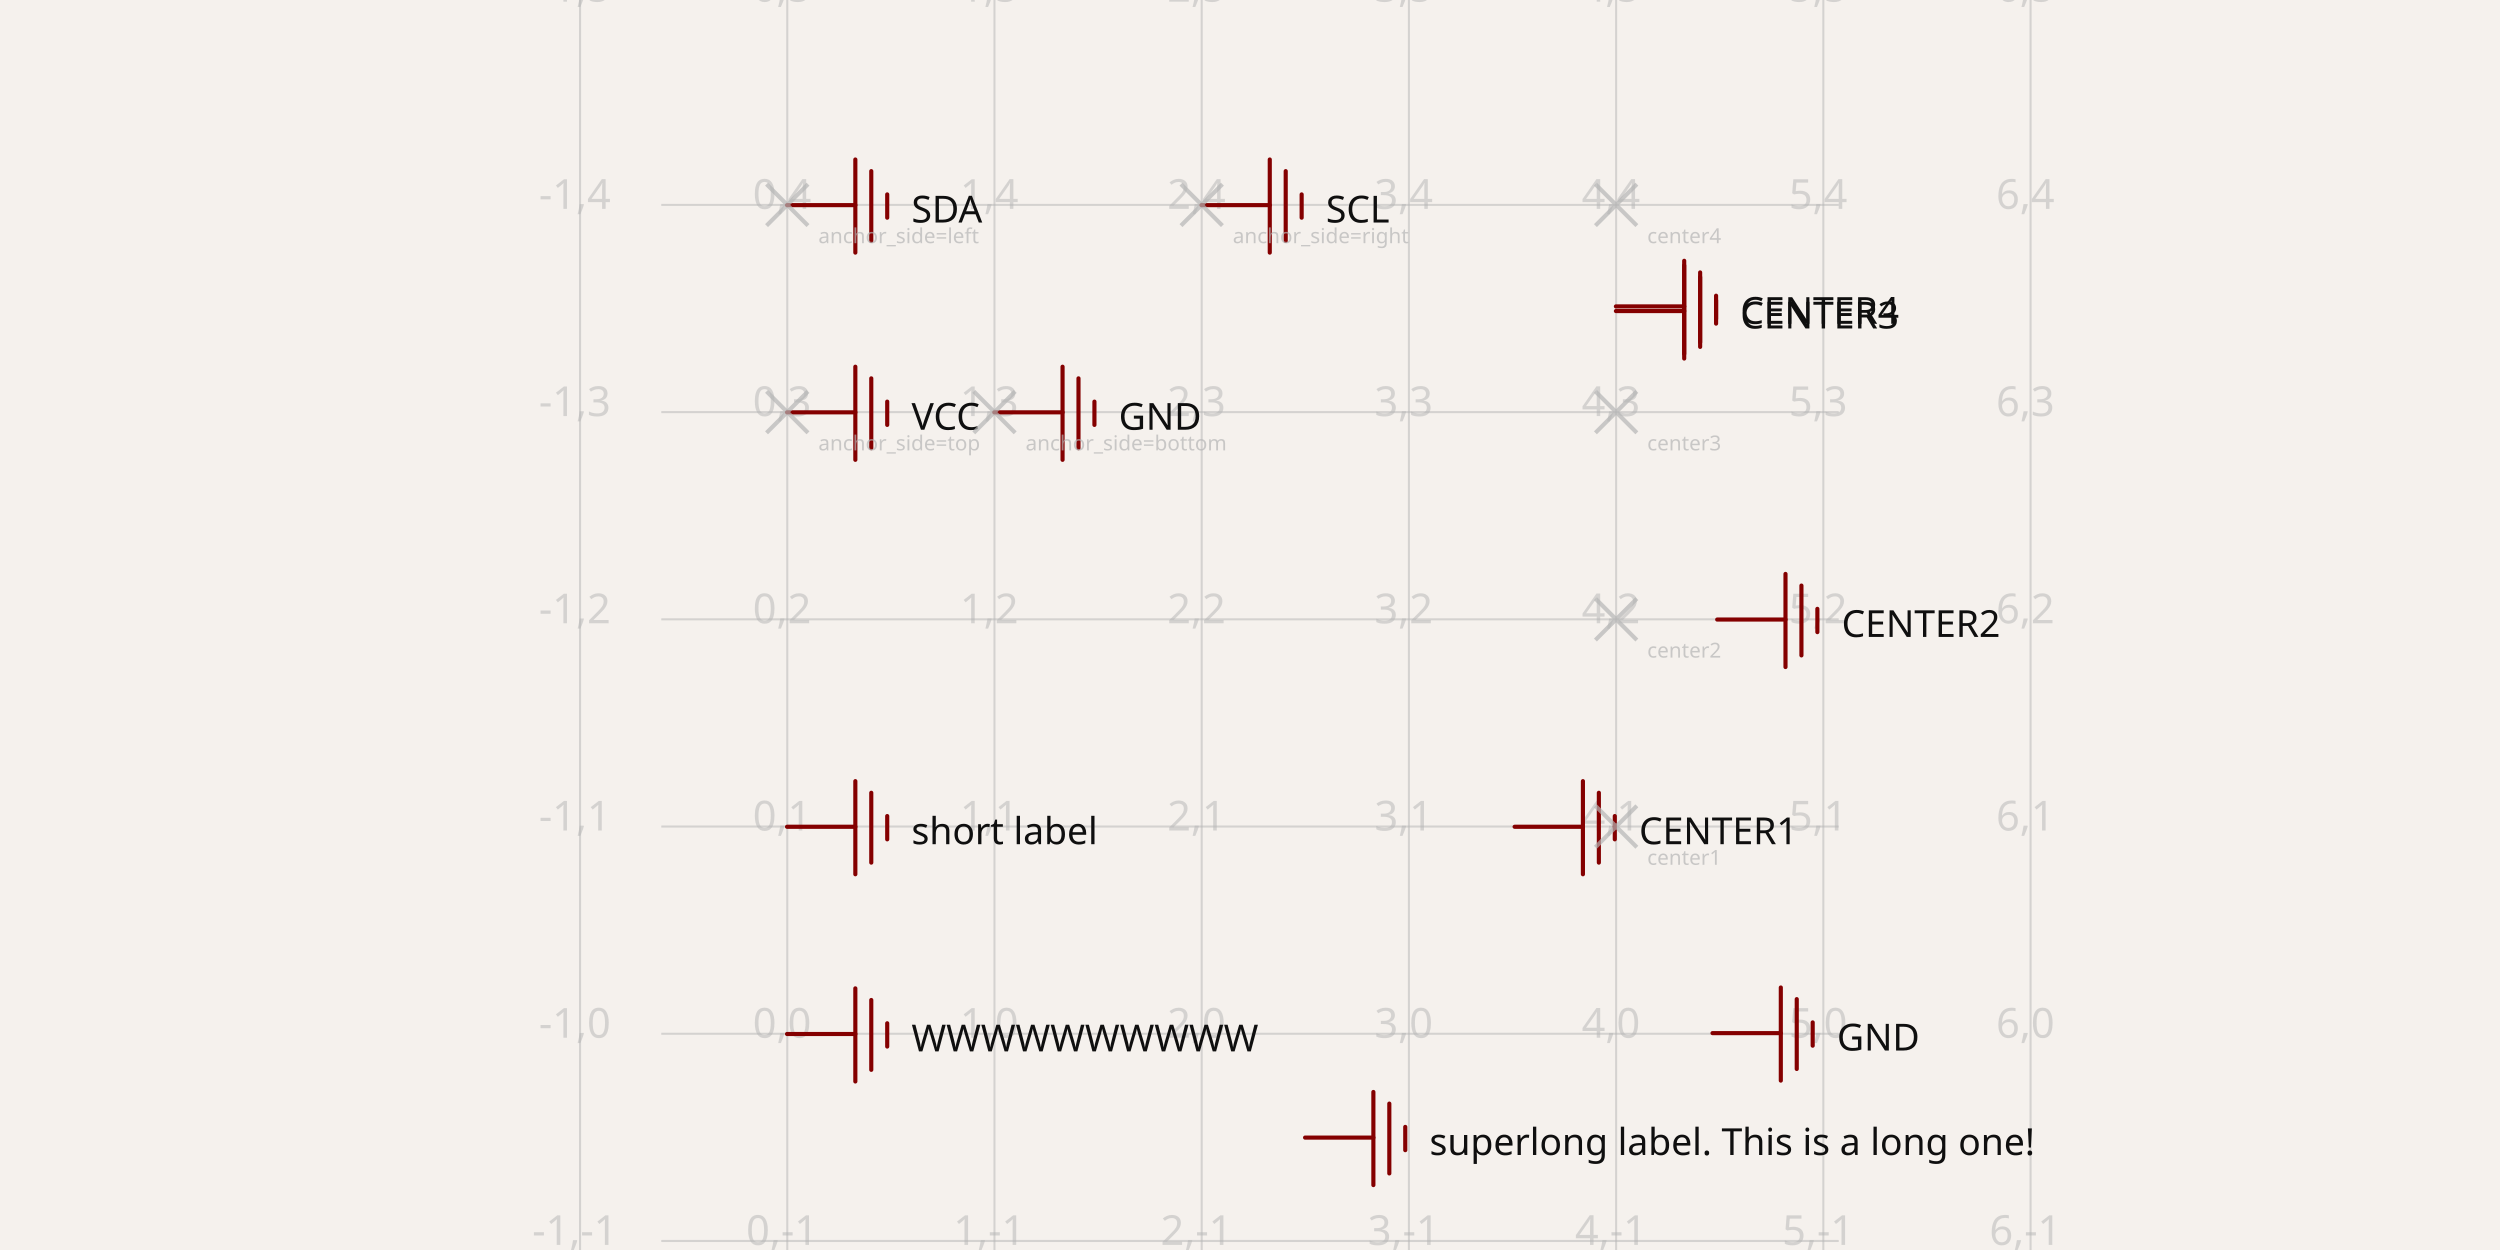
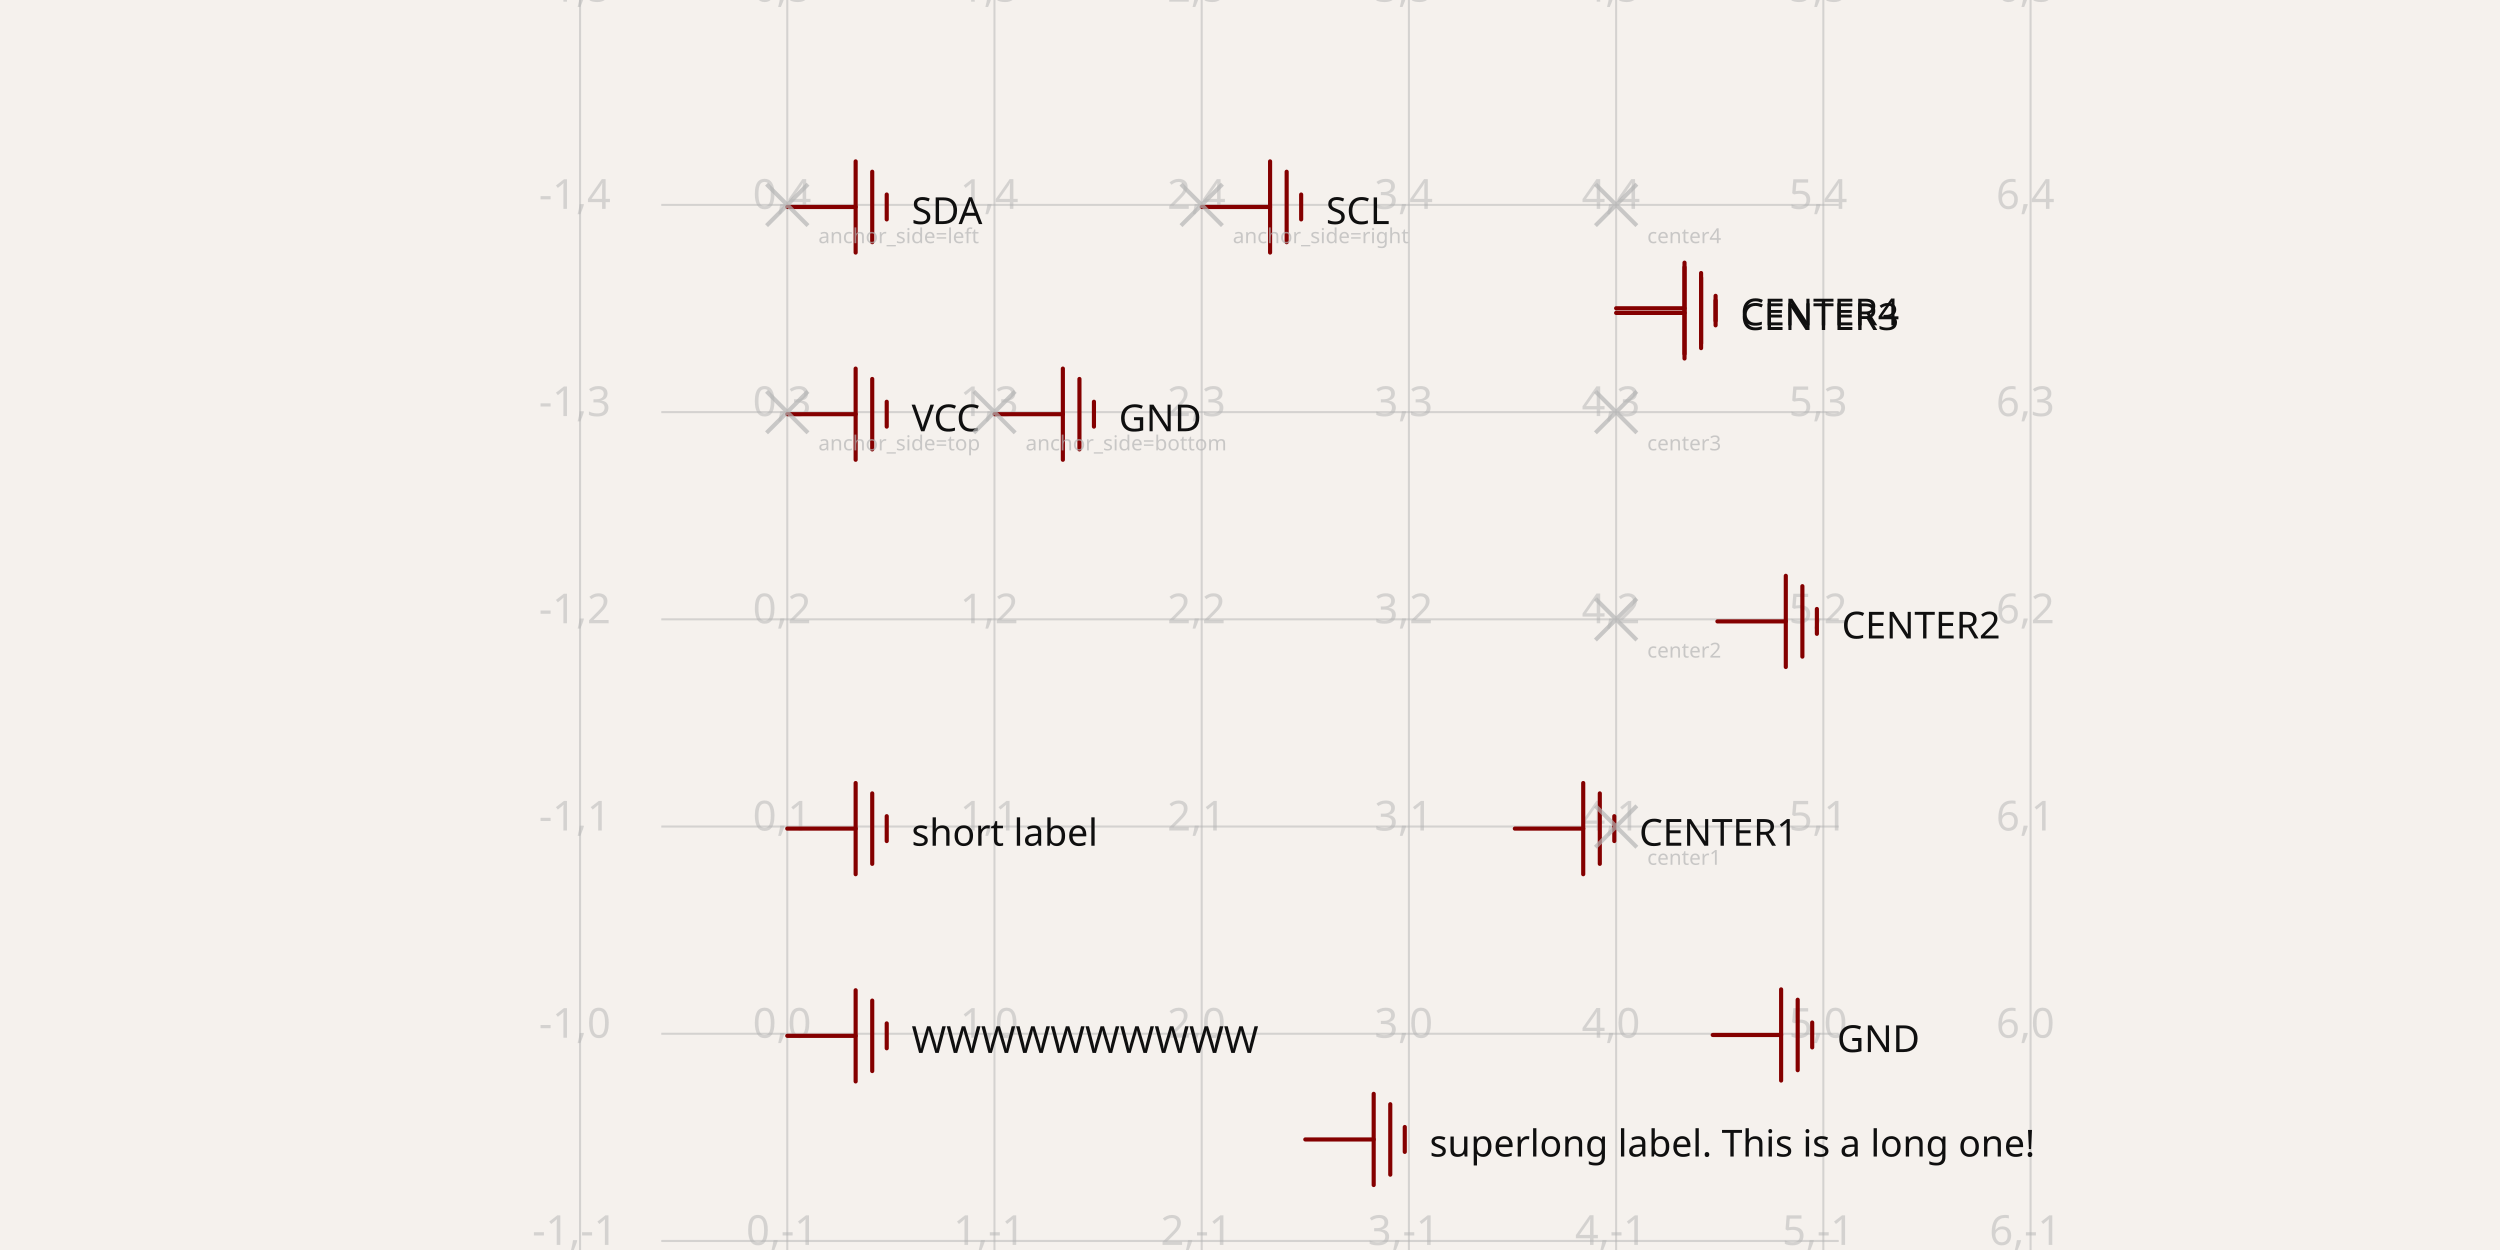
<svg xmlns="http://www.w3.org/2000/svg" width="1200" height="600" style="background-color: rgb(245, 241, 237)" data-real-to-screen-transform="matrix(99.4639138179,0,0,-99.4639138179,377.886671546,496.2055732549)">
  <style>
              .boundary { fill: rgb(245, 241, 237); }
              .schematic-boundary { fill: none; stroke: #fff; }
              .component { fill: none; stroke: rgb(132, 0, 0); }
              .chip { fill: rgb(255, 255, 194); stroke: rgb(132, 0, 0); }
              .component-pin { fill: none; stroke: rgb(132, 0, 0); }
              .trace:hover {
                filter: invert(1);
              }
              .trace:hover .trace-crossing-outline {
                opacity: 0;
              }
              .trace:hover .trace-junction {
                filter: invert(1);
              }
              .text { font-family: sans-serif; fill: rgb(0, 150, 0); }
              .pin-number { fill: rgb(169, 0, 0); }
              .port-label { fill: rgb(0, 100, 100); }
              .component-name { fill: rgb(0, 100, 100); }
            </style>
  <rect class="boundary" x="0" y="0" width="1200" height="600" />
  <g class="grid">
    <line x1="278.423" y1="600" x2="278.423" y2="1.6052581486292183e-10" stroke="rgb(181, 181, 181)" stroke-width="0.995" stroke-opacity="0.5" />
    <line x1="377.887" y1="600" x2="377.887" y2="1.6052581486292183e-10" stroke="rgb(181, 181, 181)" stroke-width="0.995" stroke-opacity="0.5" />
    <line x1="477.351" y1="600" x2="477.351" y2="1.6052581486292183e-10" stroke="rgb(181, 181, 181)" stroke-width="0.995" stroke-opacity="0.5" />
    <line x1="576.814" y1="600" x2="576.814" y2="1.6052581486292183e-10" stroke="rgb(181, 181, 181)" stroke-width="0.995" stroke-opacity="0.5" />
    <line x1="676.278" y1="600" x2="676.278" y2="1.6052581486292183e-10" stroke="rgb(181, 181, 181)" stroke-width="0.995" stroke-opacity="0.5" />
    <line x1="775.742" y1="600" x2="775.742" y2="1.6052581486292183e-10" stroke="rgb(181, 181, 181)" stroke-width="0.995" stroke-opacity="0.5" />
    <line x1="875.206" y1="600" x2="875.206" y2="1.6052581486292183e-10" stroke="rgb(181, 181, 181)" stroke-width="0.995" stroke-opacity="0.5" />
    <line x1="974.67" y1="600" x2="974.67" y2="1.6052581486292183e-10" stroke="rgb(181, 181, 181)" stroke-width="0.995" stroke-opacity="0.5" />
    <line x1="317.413" y1="695.133" x2="882.587" y2="695.133" stroke="rgb(181, 181, 181)" stroke-width="0.995" stroke-opacity="0.5" />
    <line x1="317.413" y1="595.669" x2="882.587" y2="595.669" stroke="rgb(181, 181, 181)" stroke-width="0.995" stroke-opacity="0.5" />
    <line x1="317.413" y1="496.206" x2="882.587" y2="496.206" stroke="rgb(181, 181, 181)" stroke-width="0.995" stroke-opacity="0.5" />
    <line x1="317.413" y1="396.742" x2="882.587" y2="396.742" stroke="rgb(181, 181, 181)" stroke-width="0.995" stroke-opacity="0.5" />
    <line x1="317.413" y1="297.278" x2="882.587" y2="297.278" stroke="rgb(181, 181, 181)" stroke-width="0.995" stroke-opacity="0.5" />
    <line x1="317.413" y1="197.814" x2="882.587" y2="197.814" stroke="rgb(181, 181, 181)" stroke-width="0.995" stroke-opacity="0.5" />
    <line x1="317.413" y1="98.35" x2="882.587" y2="98.35" stroke="rgb(181, 181, 181)" stroke-width="0.995" stroke-opacity="0.5" />
    <line x1="317.413" y1="-1.114" x2="882.587" y2="-1.114" stroke="rgb(181, 181, 181)" stroke-width="0.995" stroke-opacity="0.5" />
    <text x="275.923" y="690.133" fill="rgb(181, 181, 181)" font-size="19.893" fill-opacity="0.5" text-anchor="middle" dominant-baseline="middle" font-family="sans-serif">-1,-2</text>
    <text x="275.923" y="590.669" fill="rgb(181, 181, 181)" font-size="19.893" fill-opacity="0.5" text-anchor="middle" dominant-baseline="middle" font-family="sans-serif">-1,-1</text>
    <text x="275.923" y="491.206" fill="rgb(181, 181, 181)" font-size="19.893" fill-opacity="0.5" text-anchor="middle" dominant-baseline="middle" font-family="sans-serif">-1,0</text>
    <text x="275.923" y="391.742" fill="rgb(181, 181, 181)" font-size="19.893" fill-opacity="0.5" text-anchor="middle" dominant-baseline="middle" font-family="sans-serif">-1,1</text>
    <text x="275.923" y="292.278" fill="rgb(181, 181, 181)" font-size="19.893" fill-opacity="0.5" text-anchor="middle" dominant-baseline="middle" font-family="sans-serif">-1,2</text>
    <text x="275.923" y="192.814" fill="rgb(181, 181, 181)" font-size="19.893" fill-opacity="0.5" text-anchor="middle" dominant-baseline="middle" font-family="sans-serif">-1,3</text>
    <text x="275.923" y="93.35" fill="rgb(181, 181, 181)" font-size="19.893" fill-opacity="0.5" text-anchor="middle" dominant-baseline="middle" font-family="sans-serif">-1,4</text>
    <text x="275.923" y="-6.114" fill="rgb(181, 181, 181)" font-size="19.893" fill-opacity="0.5" text-anchor="middle" dominant-baseline="middle" font-family="sans-serif">-1,5</text>
    <text x="375.387" y="690.133" fill="rgb(181, 181, 181)" font-size="19.893" fill-opacity="0.5" text-anchor="middle" dominant-baseline="middle" font-family="sans-serif">0,-2</text>
    <text x="375.387" y="590.669" fill="rgb(181, 181, 181)" font-size="19.893" fill-opacity="0.5" text-anchor="middle" dominant-baseline="middle" font-family="sans-serif">0,-1</text>
    <text x="375.387" y="491.206" fill="rgb(181, 181, 181)" font-size="19.893" fill-opacity="0.5" text-anchor="middle" dominant-baseline="middle" font-family="sans-serif">0,0</text>
    <text x="375.387" y="391.742" fill="rgb(181, 181, 181)" font-size="19.893" fill-opacity="0.5" text-anchor="middle" dominant-baseline="middle" font-family="sans-serif">0,1</text>
    <text x="375.387" y="292.278" fill="rgb(181, 181, 181)" font-size="19.893" fill-opacity="0.5" text-anchor="middle" dominant-baseline="middle" font-family="sans-serif">0,2</text>
    <text x="375.387" y="192.814" fill="rgb(181, 181, 181)" font-size="19.893" fill-opacity="0.5" text-anchor="middle" dominant-baseline="middle" font-family="sans-serif">0,3</text>
    <text x="375.387" y="93.35" fill="rgb(181, 181, 181)" font-size="19.893" fill-opacity="0.5" text-anchor="middle" dominant-baseline="middle" font-family="sans-serif">0,4</text>
    <text x="375.387" y="-6.114" fill="rgb(181, 181, 181)" font-size="19.893" fill-opacity="0.5" text-anchor="middle" dominant-baseline="middle" font-family="sans-serif">0,5</text>
    <text x="474.851" y="690.133" fill="rgb(181, 181, 181)" font-size="19.893" fill-opacity="0.5" text-anchor="middle" dominant-baseline="middle" font-family="sans-serif">1,-2</text>
    <text x="474.851" y="590.669" fill="rgb(181, 181, 181)" font-size="19.893" fill-opacity="0.5" text-anchor="middle" dominant-baseline="middle" font-family="sans-serif">1,-1</text>
    <text x="474.851" y="491.206" fill="rgb(181, 181, 181)" font-size="19.893" fill-opacity="0.5" text-anchor="middle" dominant-baseline="middle" font-family="sans-serif">1,0</text>
    <text x="474.851" y="391.742" fill="rgb(181, 181, 181)" font-size="19.893" fill-opacity="0.5" text-anchor="middle" dominant-baseline="middle" font-family="sans-serif">1,1</text>
    <text x="474.851" y="292.278" fill="rgb(181, 181, 181)" font-size="19.893" fill-opacity="0.5" text-anchor="middle" dominant-baseline="middle" font-family="sans-serif">1,2</text>
    <text x="474.851" y="192.814" fill="rgb(181, 181, 181)" font-size="19.893" fill-opacity="0.5" text-anchor="middle" dominant-baseline="middle" font-family="sans-serif">1,3</text>
    <text x="474.851" y="93.35" fill="rgb(181, 181, 181)" font-size="19.893" fill-opacity="0.5" text-anchor="middle" dominant-baseline="middle" font-family="sans-serif">1,4</text>
    <text x="474.851" y="-6.114" fill="rgb(181, 181, 181)" font-size="19.893" fill-opacity="0.5" text-anchor="middle" dominant-baseline="middle" font-family="sans-serif">1,5</text>
    <text x="574.314" y="690.133" fill="rgb(181, 181, 181)" font-size="19.893" fill-opacity="0.5" text-anchor="middle" dominant-baseline="middle" font-family="sans-serif">2,-2</text>
    <text x="574.314" y="590.669" fill="rgb(181, 181, 181)" font-size="19.893" fill-opacity="0.5" text-anchor="middle" dominant-baseline="middle" font-family="sans-serif">2,-1</text>
    <text x="574.314" y="491.206" fill="rgb(181, 181, 181)" font-size="19.893" fill-opacity="0.5" text-anchor="middle" dominant-baseline="middle" font-family="sans-serif">2,0</text>
    <text x="574.314" y="391.742" fill="rgb(181, 181, 181)" font-size="19.893" fill-opacity="0.5" text-anchor="middle" dominant-baseline="middle" font-family="sans-serif">2,1</text>
    <text x="574.314" y="292.278" fill="rgb(181, 181, 181)" font-size="19.893" fill-opacity="0.5" text-anchor="middle" dominant-baseline="middle" font-family="sans-serif">2,2</text>
    <text x="574.314" y="192.814" fill="rgb(181, 181, 181)" font-size="19.893" fill-opacity="0.5" text-anchor="middle" dominant-baseline="middle" font-family="sans-serif">2,3</text>
    <text x="574.314" y="93.35" fill="rgb(181, 181, 181)" font-size="19.893" fill-opacity="0.5" text-anchor="middle" dominant-baseline="middle" font-family="sans-serif">2,4</text>
    <text x="574.314" y="-6.114" fill="rgb(181, 181, 181)" font-size="19.893" fill-opacity="0.5" text-anchor="middle" dominant-baseline="middle" font-family="sans-serif">2,5</text>
    <text x="673.778" y="690.133" fill="rgb(181, 181, 181)" font-size="19.893" fill-opacity="0.5" text-anchor="middle" dominant-baseline="middle" font-family="sans-serif">3,-2</text>
    <text x="673.778" y="590.669" fill="rgb(181, 181, 181)" font-size="19.893" fill-opacity="0.5" text-anchor="middle" dominant-baseline="middle" font-family="sans-serif">3,-1</text>
    <text x="673.778" y="491.206" fill="rgb(181, 181, 181)" font-size="19.893" fill-opacity="0.5" text-anchor="middle" dominant-baseline="middle" font-family="sans-serif">3,0</text>
    <text x="673.778" y="391.742" fill="rgb(181, 181, 181)" font-size="19.893" fill-opacity="0.5" text-anchor="middle" dominant-baseline="middle" font-family="sans-serif">3,1</text>
    <text x="673.778" y="292.278" fill="rgb(181, 181, 181)" font-size="19.893" fill-opacity="0.5" text-anchor="middle" dominant-baseline="middle" font-family="sans-serif">3,2</text>
    <text x="673.778" y="192.814" fill="rgb(181, 181, 181)" font-size="19.893" fill-opacity="0.5" text-anchor="middle" dominant-baseline="middle" font-family="sans-serif">3,3</text>
    <text x="673.778" y="93.35" fill="rgb(181, 181, 181)" font-size="19.893" fill-opacity="0.5" text-anchor="middle" dominant-baseline="middle" font-family="sans-serif">3,4</text>
    <text x="673.778" y="-6.114" fill="rgb(181, 181, 181)" font-size="19.893" fill-opacity="0.5" text-anchor="middle" dominant-baseline="middle" font-family="sans-serif">3,5</text>
    <text x="773.242" y="690.133" fill="rgb(181, 181, 181)" font-size="19.893" fill-opacity="0.5" text-anchor="middle" dominant-baseline="middle" font-family="sans-serif">4,-2</text>
    <text x="773.242" y="590.669" fill="rgb(181, 181, 181)" font-size="19.893" fill-opacity="0.5" text-anchor="middle" dominant-baseline="middle" font-family="sans-serif">4,-1</text>
    <text x="773.242" y="491.206" fill="rgb(181, 181, 181)" font-size="19.893" fill-opacity="0.5" text-anchor="middle" dominant-baseline="middle" font-family="sans-serif">4,0</text>
    <text x="773.242" y="391.742" fill="rgb(181, 181, 181)" font-size="19.893" fill-opacity="0.5" text-anchor="middle" dominant-baseline="middle" font-family="sans-serif">4,1</text>
    <text x="773.242" y="292.278" fill="rgb(181, 181, 181)" font-size="19.893" fill-opacity="0.5" text-anchor="middle" dominant-baseline="middle" font-family="sans-serif">4,2</text>
    <text x="773.242" y="192.814" fill="rgb(181, 181, 181)" font-size="19.893" fill-opacity="0.5" text-anchor="middle" dominant-baseline="middle" font-family="sans-serif">4,3</text>
    <text x="773.242" y="93.35" fill="rgb(181, 181, 181)" font-size="19.893" fill-opacity="0.5" text-anchor="middle" dominant-baseline="middle" font-family="sans-serif">4,4</text>
    <text x="773.242" y="-6.114" fill="rgb(181, 181, 181)" font-size="19.893" fill-opacity="0.5" text-anchor="middle" dominant-baseline="middle" font-family="sans-serif">4,5</text>
    <text x="872.706" y="690.133" fill="rgb(181, 181, 181)" font-size="19.893" fill-opacity="0.5" text-anchor="middle" dominant-baseline="middle" font-family="sans-serif">5,-2</text>
    <text x="872.706" y="590.669" fill="rgb(181, 181, 181)" font-size="19.893" fill-opacity="0.5" text-anchor="middle" dominant-baseline="middle" font-family="sans-serif">5,-1</text>
    <text x="872.706" y="491.206" fill="rgb(181, 181, 181)" font-size="19.893" fill-opacity="0.5" text-anchor="middle" dominant-baseline="middle" font-family="sans-serif">5,0</text>
    <text x="872.706" y="391.742" fill="rgb(181, 181, 181)" font-size="19.893" fill-opacity="0.5" text-anchor="middle" dominant-baseline="middle" font-family="sans-serif">5,1</text>
    <text x="872.706" y="292.278" fill="rgb(181, 181, 181)" font-size="19.893" fill-opacity="0.5" text-anchor="middle" dominant-baseline="middle" font-family="sans-serif">5,2</text>
    <text x="872.706" y="192.814" fill="rgb(181, 181, 181)" font-size="19.893" fill-opacity="0.5" text-anchor="middle" dominant-baseline="middle" font-family="sans-serif">5,3</text>
    <text x="872.706" y="93.35" fill="rgb(181, 181, 181)" font-size="19.893" fill-opacity="0.5" text-anchor="middle" dominant-baseline="middle" font-family="sans-serif">5,4</text>
    <text x="872.706" y="-6.114" fill="rgb(181, 181, 181)" font-size="19.893" fill-opacity="0.5" text-anchor="middle" dominant-baseline="middle" font-family="sans-serif">5,5</text>
    <text x="972.17" y="690.133" fill="rgb(181, 181, 181)" font-size="19.893" fill-opacity="0.5" text-anchor="middle" dominant-baseline="middle" font-family="sans-serif">6,-2</text>
    <text x="972.17" y="590.669" fill="rgb(181, 181, 181)" font-size="19.893" fill-opacity="0.5" text-anchor="middle" dominant-baseline="middle" font-family="sans-serif">6,-1</text>
    <text x="972.17" y="491.206" fill="rgb(181, 181, 181)" font-size="19.893" fill-opacity="0.5" text-anchor="middle" dominant-baseline="middle" font-family="sans-serif">6,0</text>
    <text x="972.17" y="391.742" fill="rgb(181, 181, 181)" font-size="19.893" fill-opacity="0.5" text-anchor="middle" dominant-baseline="middle" font-family="sans-serif">6,1</text>
    <text x="972.17" y="292.278" fill="rgb(181, 181, 181)" font-size="19.893" fill-opacity="0.5" text-anchor="middle" dominant-baseline="middle" font-family="sans-serif">6,2</text>
    <text x="972.17" y="192.814" fill="rgb(181, 181, 181)" font-size="19.893" fill-opacity="0.5" text-anchor="middle" dominant-baseline="middle" font-family="sans-serif">6,3</text>
    <text x="972.17" y="93.35" fill="rgb(181, 181, 181)" font-size="19.893" fill-opacity="0.5" text-anchor="middle" dominant-baseline="middle" font-family="sans-serif">6,4</text>
    <text x="972.17" y="-6.114" fill="rgb(181, 181, 181)" font-size="19.893" fill-opacity="0.5" text-anchor="middle" dominant-baseline="middle" font-family="sans-serif">6,5</text>
  </g>
-   <rect class="component-overlay" x="377.779" y="176.023" width="48.084" height="44.691" fill="transparent" />
-   <path d="M 377.779 197.922 L 410.566 197.922" stroke="rgb(132, 0, 0)" fill="none" stroke-width="1.989px" stroke-linecap="round" />
-   <path d="M 410.562 220.714 L 410.562 176.023" stroke="rgb(132, 0, 0)" fill="none" stroke-width="1.989px" stroke-linecap="round" />
-   <path d="M 418.212 215.128 L 418.212 181.61" stroke="rgb(132, 0, 0)" fill="none" stroke-width="1.989px" stroke-linecap="round" />
-   <path d="M 425.863 203.955 L 425.863 192.782" stroke="rgb(132, 0, 0)" fill="none" stroke-width="1.989px" stroke-linecap="round" />
-   <text x="437.513" y="200.064" fill="rgb(15, 15, 15)" font-family="sans-serif" text-anchor="start" dominant-baseline="middle" font-size="17.904px">VCC</text>
-   <rect class="component-overlay" x="477.243" y="176.023" width="48.084" height="44.691" fill="transparent" />
-   <path d="M 477.243 197.922 L 510.029 197.922" stroke="rgb(132, 0, 0)" fill="none" stroke-width="1.989px" stroke-linecap="round" />
-   <path d="M 510.026 220.714 L 510.026 176.023" stroke="rgb(132, 0, 0)" fill="none" stroke-width="1.989px" stroke-linecap="round" />
-   <path d="M 517.676 215.128 L 517.676 181.61" stroke="rgb(132, 0, 0)" fill="none" stroke-width="1.989px" stroke-linecap="round" />
-   <path d="M 525.327 203.955 L 525.327 192.782" stroke="rgb(132, 0, 0)" fill="none" stroke-width="1.989px" stroke-linecap="round" />
-   <text x="536.977" y="200.064" fill="rgb(15, 15, 15)" font-family="sans-serif" text-anchor="start" dominant-baseline="middle" font-size="17.904px">GND</text>
-   <rect class="component-overlay" x="377.779" y="76.559" width="48.084" height="44.691" fill="transparent" />
-   <path d="M 377.779 98.458 L 410.566 98.458" stroke="rgb(132, 0, 0)" fill="none" stroke-width="1.989px" stroke-linecap="round" />
-   <path d="M 410.562 121.25 L 410.562 76.559" stroke="rgb(132, 0, 0)" fill="none" stroke-width="1.989px" stroke-linecap="round" />
-   <path d="M 418.212 115.664 L 418.212 82.146" stroke="rgb(132, 0, 0)" fill="none" stroke-width="1.989px" stroke-linecap="round" />
-   <path d="M 425.863 104.491 L 425.863 93.318" stroke="rgb(132, 0, 0)" fill="none" stroke-width="1.989px" stroke-linecap="round" />
-   <text x="437.513" y="100.6" fill="rgb(15, 15, 15)" font-family="sans-serif" text-anchor="start" dominant-baseline="middle" font-size="17.904px">SDA</text>
-   <rect class="component-overlay" x="576.707" y="76.559" width="48.084" height="44.691" fill="transparent" />
-   <path d="M 576.707 98.458 L 609.493 98.458" stroke="rgb(132, 0, 0)" fill="none" stroke-width="1.989px" stroke-linecap="round" />
-   <path d="M 609.49 121.25 L 609.49 76.559" stroke="rgb(132, 0, 0)" fill="none" stroke-width="1.989px" stroke-linecap="round" />
-   <path d="M 617.14 115.664 L 617.14 82.146" stroke="rgb(132, 0, 0)" fill="none" stroke-width="1.989px" stroke-linecap="round" />
-   <path d="M 624.791 104.491 L 624.791 93.318" stroke="rgb(132, 0, 0)" fill="none" stroke-width="1.989px" stroke-linecap="round" />
-   <text x="636.441" y="100.6" fill="rgb(15, 15, 15)" font-family="sans-serif" text-anchor="start" dominant-baseline="middle" font-size="17.904px">SCL</text>
-   <rect class="component-overlay" x="377.779" y="374.951" width="48.084" height="44.691" fill="transparent" />
-   <path d="M 377.779 396.85 L 410.566 396.85" stroke="rgb(132, 0, 0)" fill="none" stroke-width="1.989px" stroke-linecap="round" />
-   <path d="M 410.562 419.642 L 410.562 374.951" stroke="rgb(132, 0, 0)" fill="none" stroke-width="1.989px" stroke-linecap="round" />
-   <path d="M 418.212 414.056 L 418.212 380.537" stroke="rgb(132, 0, 0)" fill="none" stroke-width="1.989px" stroke-linecap="round" />
-   <path d="M 425.863 402.883 L 425.863 391.71" stroke="rgb(132, 0, 0)" fill="none" stroke-width="1.989px" stroke-linecap="round" />
-   <text x="437.513" y="398.992" fill="rgb(15, 15, 15)" font-family="sans-serif" text-anchor="start" dominant-baseline="middle" font-size="17.904px">short label</text>
-   <rect class="component-overlay" x="377.779" y="474.415" width="48.084" height="44.691" fill="transparent" />
-   <path d="M 377.779 496.314 L 410.566 496.314" stroke="rgb(132, 0, 0)" fill="none" stroke-width="1.989px" stroke-linecap="round" />
-   <path d="M 410.562 519.106 L 410.562 474.415" stroke="rgb(132, 0, 0)" fill="none" stroke-width="1.989px" stroke-linecap="round" />
-   <path d="M 418.212 513.52 L 418.212 480.001" stroke="rgb(132, 0, 0)" fill="none" stroke-width="1.989px" stroke-linecap="round" />
-   <path d="M 425.863 502.347 L 425.863 491.174" stroke="rgb(132, 0, 0)" fill="none" stroke-width="1.989px" stroke-linecap="round" />
-   <text x="437.513" y="498.456" fill="rgb(15, 15, 15)" font-family="sans-serif" text-anchor="start" dominant-baseline="middle" font-size="17.904px">WWWWWWWWWW</text>
-   <rect class="component-overlay" x="626.439" y="524.147" width="48.084" height="44.691" fill="transparent" />
-   <path d="M 626.439 546.046 L 659.225 546.046" stroke="rgb(132, 0, 0)" fill="none" stroke-width="1.989px" stroke-linecap="round" />
-   <path d="M 659.222 568.838 L 659.222 524.147" stroke="rgb(132, 0, 0)" fill="none" stroke-width="1.989px" stroke-linecap="round" />
-   <path d="M 666.872 563.252 L 666.872 529.733" stroke="rgb(132, 0, 0)" fill="none" stroke-width="1.989px" stroke-linecap="round" />
-   <path d="M 674.522 552.079 L 674.522 540.906" stroke="rgb(132, 0, 0)" fill="none" stroke-width="1.989px" stroke-linecap="round" />
-   <text x="686.173" y="548.188" fill="rgb(15, 15, 15)" font-family="sans-serif" text-anchor="start" dominant-baseline="middle" font-size="17.904px">superlong label. This is a long one!</text>
-   <rect class="component-overlay" x="727.017" y="374.951" width="48.084" height="44.691" fill="transparent" />
-   <path d="M 727.017 396.85 L 759.803 396.85" stroke="rgb(132, 0, 0)" fill="none" stroke-width="1.989px" stroke-linecap="round" />
-   <path d="M 759.8 419.642 L 759.8 374.951" stroke="rgb(132, 0, 0)" fill="none" stroke-width="1.989px" stroke-linecap="round" />
-   <path d="M 767.45 414.056 L 767.45 380.537" stroke="rgb(132, 0, 0)" fill="none" stroke-width="1.989px" stroke-linecap="round" />
-   <path d="M 775.1 402.883 L 775.1 391.71" stroke="rgb(132, 0, 0)" fill="none" stroke-width="1.989px" stroke-linecap="round" />
-   <text x="786.751" y="398.992" fill="rgb(15, 15, 15)" font-family="sans-serif" text-anchor="start" dominant-baseline="middle" font-size="17.904px">CENTER1</text>
-   <rect class="component-overlay" x="824.253" y="275.487" width="48.084" height="44.691" fill="transparent" />
-   <path d="M 824.253 297.386 L 857.039 297.386" stroke="rgb(132, 0, 0)" fill="none" stroke-width="1.989px" stroke-linecap="round" />
-   <path d="M 857.036 320.178 L 857.036 275.487" stroke="rgb(132, 0, 0)" fill="none" stroke-width="1.989px" stroke-linecap="round" />
-   <path d="M 864.686 314.592 L 864.686 281.073" stroke="rgb(132, 0, 0)" fill="none" stroke-width="1.989px" stroke-linecap="round" />
-   <path d="M 872.336 303.419 L 872.336 292.246" stroke="rgb(132, 0, 0)" fill="none" stroke-width="1.989px" stroke-linecap="round" />
-   <text x="883.987" y="299.528" fill="rgb(15, 15, 15)" font-family="sans-serif" text-anchor="start" dominant-baseline="middle" font-size="17.904px">CENTER2</text>
-   <rect class="component-overlay" x="775.635" y="127.405" width="48.084" height="44.691" fill="transparent" />
-   <path d="M 775.635 149.304 L 808.421 149.304" stroke="rgb(132, 0, 0)" fill="none" stroke-width="1.989px" stroke-linecap="round" />
-   <path d="M 808.418 172.096 L 808.418 127.405" stroke="rgb(132, 0, 0)" fill="none" stroke-width="1.989px" stroke-linecap="round" />
-   <path d="M 816.068 166.51 L 816.068 132.992" stroke="rgb(132, 0, 0)" fill="none" stroke-width="1.989px" stroke-linecap="round" />
-   <path d="M 823.718 155.337 L 823.718 144.164" stroke="rgb(132, 0, 0)" fill="none" stroke-width="1.989px" stroke-linecap="round" />
-   <text x="835.369" y="151.446" fill="rgb(15, 15, 15)" font-family="sans-serif" text-anchor="start" dominant-baseline="middle" font-size="17.904px">CENTER3</text>
-   <rect class="component-overlay" x="775.635" y="125.177" width="48.084" height="44.691" fill="transparent" />
-   <path d="M 775.635 147.076 L 808.421 147.076" stroke="rgb(132, 0, 0)" fill="none" stroke-width="1.989px" stroke-linecap="round" />
-   <path d="M 808.418 169.868 L 808.418 125.177" stroke="rgb(132, 0, 0)" fill="none" stroke-width="1.989px" stroke-linecap="round" />
-   <path d="M 816.068 164.282 L 816.068 130.764" stroke="rgb(132, 0, 0)" fill="none" stroke-width="1.989px" stroke-linecap="round" />
-   <path d="M 823.718 153.109 L 823.718 141.936" stroke="rgb(132, 0, 0)" fill="none" stroke-width="1.989px" stroke-linecap="round" />
-   <text x="835.369" y="149.218" fill="rgb(15, 15, 15)" font-family="sans-serif" text-anchor="start" dominant-baseline="middle" font-size="17.904px">CENTER4</text>
-   <rect class="component-overlay" x="822.006" y="473.998" width="48.084" height="44.691" fill="transparent" />
-   <path d="M 822.006 495.896 L 854.792 495.896" stroke="rgb(132, 0, 0)" fill="none" stroke-width="1.989px" stroke-linecap="round" />
-   <path d="M 854.789 518.689 L 854.789 473.998" stroke="rgb(132, 0, 0)" fill="none" stroke-width="1.989px" stroke-linecap="round" />
-   <path d="M 862.439 513.103 L 862.439 479.584" stroke="rgb(132, 0, 0)" fill="none" stroke-width="1.989px" stroke-linecap="round" />
-   <path d="M 870.089 501.93 L 870.089 490.757" stroke="rgb(132, 0, 0)" fill="none" stroke-width="1.989px" stroke-linecap="round" />
-   <text x="881.74" y="498.038" fill="rgb(15, 15, 15)" font-family="sans-serif" text-anchor="start" dominant-baseline="middle" font-size="17.904px">GND</text>
+   <rect class="component-overlay" x="377.887" y="176.926" width="47.743" height="43.764" fill="transparent" />
+   <path d="M 377.887 198.808 L 410.71 198.808" stroke="rgb(132, 0, 0)" fill="none" stroke-width="1.989px" stroke-linecap="round" />
+   <path d="M 410.71 220.691 L 410.71 176.926" stroke="rgb(132, 0, 0)" fill="none" stroke-width="1.989px" stroke-linecap="round" />
+   <path d="M 418.667 215.717 L 418.667 181.9" stroke="rgb(132, 0, 0)" fill="none" stroke-width="1.989px" stroke-linecap="round" />
+   <path d="M 425.629 204.776 L 425.629 192.841" stroke="rgb(132, 0, 0)" fill="none" stroke-width="1.989px" stroke-linecap="round" />
+   <text x="437.565" y="200.798" fill="rgb(15, 15, 15)" font-family="sans-serif" text-anchor="start" dominant-baseline="middle" font-size="17.904px">VCC</text>
+   <rect class="component-overlay" x="477.351" y="176.926" width="47.743" height="43.764" fill="transparent" />
+   <path d="M 477.351 198.808 L 510.174 198.808" stroke="rgb(132, 0, 0)" fill="none" stroke-width="1.989px" stroke-linecap="round" />
+   <path d="M 510.174 220.691 L 510.174 176.926" stroke="rgb(132, 0, 0)" fill="none" stroke-width="1.989px" stroke-linecap="round" />
+   <path d="M 518.131 215.717 L 518.131 181.9" stroke="rgb(132, 0, 0)" fill="none" stroke-width="1.989px" stroke-linecap="round" />
+   <path d="M 525.093 204.776 L 525.093 192.841" stroke="rgb(132, 0, 0)" fill="none" stroke-width="1.989px" stroke-linecap="round" />
+   <text x="537.029" y="200.798" fill="rgb(15, 15, 15)" font-family="sans-serif" text-anchor="start" dominant-baseline="middle" font-size="17.904px">GND</text>
+   <rect class="component-overlay" x="377.887" y="77.462" width="47.743" height="43.764" fill="transparent" />
+   <path d="M 377.887 99.345 L 410.71 99.345" stroke="rgb(132, 0, 0)" fill="none" stroke-width="1.989px" stroke-linecap="round" />
+   <path d="M 410.71 121.227 L 410.71 77.462" stroke="rgb(132, 0, 0)" fill="none" stroke-width="1.989px" stroke-linecap="round" />
+   <path d="M 418.667 116.253 L 418.667 82.436" stroke="rgb(132, 0, 0)" fill="none" stroke-width="1.989px" stroke-linecap="round" />
+   <path d="M 425.629 105.312 L 425.629 93.377" stroke="rgb(132, 0, 0)" fill="none" stroke-width="1.989px" stroke-linecap="round" />
+   <text x="437.565" y="101.334" fill="rgb(15, 15, 15)" font-family="sans-serif" text-anchor="start" dominant-baseline="middle" font-size="17.904px">SDA</text>
+   <rect class="component-overlay" x="576.814" y="77.462" width="47.743" height="43.764" fill="transparent" />
+   <path d="M 576.814 99.345 L 609.638 99.345" stroke="rgb(132, 0, 0)" fill="none" stroke-width="1.989px" stroke-linecap="round" />
+   <path d="M 609.638 121.227 L 609.638 77.462" stroke="rgb(132, 0, 0)" fill="none" stroke-width="1.989px" stroke-linecap="round" />
+   <path d="M 617.595 116.253 L 617.595 82.436" stroke="rgb(132, 0, 0)" fill="none" stroke-width="1.989px" stroke-linecap="round" />
+   <path d="M 624.557 105.312 L 624.557 93.377" stroke="rgb(132, 0, 0)" fill="none" stroke-width="1.989px" stroke-linecap="round" />
+   <text x="636.493" y="101.334" fill="rgb(15, 15, 15)" font-family="sans-serif" text-anchor="start" dominant-baseline="middle" font-size="17.904px">SCL</text>
+   <rect class="component-overlay" x="377.887" y="375.854" width="47.743" height="43.764" fill="transparent" />
+   <path d="M 377.887 397.736 L 410.71 397.736" stroke="rgb(132, 0, 0)" fill="none" stroke-width="1.989px" stroke-linecap="round" />
+   <path d="M 410.71 419.618 L 410.71 375.854" stroke="rgb(132, 0, 0)" fill="none" stroke-width="1.989px" stroke-linecap="round" />
+   <path d="M 418.667 414.645 L 418.667 380.827" stroke="rgb(132, 0, 0)" fill="none" stroke-width="1.989px" stroke-linecap="round" />
+   <path d="M 425.629 403.704 L 425.629 391.768" stroke="rgb(132, 0, 0)" fill="none" stroke-width="1.989px" stroke-linecap="round" />
+   <text x="437.565" y="399.726" fill="rgb(15, 15, 15)" font-family="sans-serif" text-anchor="start" dominant-baseline="middle" font-size="17.904px">short label</text>
+   <rect class="component-overlay" x="377.887" y="475.318" width="47.743" height="43.764" fill="transparent" />
+   <path d="M 377.887 497.2 L 410.71 497.2" stroke="rgb(132, 0, 0)" fill="none" stroke-width="1.989px" stroke-linecap="round" />
+   <path d="M 410.71 519.082 L 410.71 475.318" stroke="rgb(132, 0, 0)" fill="none" stroke-width="1.989px" stroke-linecap="round" />
+   <path d="M 418.667 514.109 L 418.667 480.291" stroke="rgb(132, 0, 0)" fill="none" stroke-width="1.989px" stroke-linecap="round" />
+   <path d="M 425.629 503.168 L 425.629 491.232" stroke="rgb(132, 0, 0)" fill="none" stroke-width="1.989px" stroke-linecap="round" />
+   <text x="437.565" y="499.189" fill="rgb(15, 15, 15)" font-family="sans-serif" text-anchor="start" dominant-baseline="middle" font-size="17.904px">WWWWWWWWWW</text>
+   <rect class="component-overlay" x="626.546" y="525.05" width="47.743" height="43.764" fill="transparent" />
+   <path d="M 626.546 546.932 L 659.37 546.932" stroke="rgb(132, 0, 0)" fill="none" stroke-width="1.989px" stroke-linecap="round" />
+   <path d="M 659.37 568.814 L 659.37 525.05" stroke="rgb(132, 0, 0)" fill="none" stroke-width="1.989px" stroke-linecap="round" />
+   <path d="M 667.327 563.841 L 667.327 530.023" stroke="rgb(132, 0, 0)" fill="none" stroke-width="1.989px" stroke-linecap="round" />
+   <path d="M 674.289 552.9 L 674.289 540.964" stroke="rgb(132, 0, 0)" fill="none" stroke-width="1.989px" stroke-linecap="round" />
+   <text x="686.225" y="548.921" fill="rgb(15, 15, 15)" font-family="sans-serif" text-anchor="start" dominant-baseline="middle" font-size="17.904px">superlong label. This is a long one!</text>
+   <rect class="component-overlay" x="727.124" y="375.854" width="47.743" height="43.764" fill="transparent" />
+   <path d="M 727.124 397.736 L 759.947 397.736" stroke="rgb(132, 0, 0)" fill="none" stroke-width="1.989px" stroke-linecap="round" />
+   <path d="M 759.947 419.618 L 759.947 375.854" stroke="rgb(132, 0, 0)" fill="none" stroke-width="1.989px" stroke-linecap="round" />
+   <path d="M 767.905 414.645 L 767.905 380.827" stroke="rgb(132, 0, 0)" fill="none" stroke-width="1.989px" stroke-linecap="round" />
+   <path d="M 774.867 403.704 L 774.867 391.768" stroke="rgb(132, 0, 0)" fill="none" stroke-width="1.989px" stroke-linecap="round" />
+   <text x="786.803" y="399.726" fill="rgb(15, 15, 15)" font-family="sans-serif" text-anchor="start" dominant-baseline="middle" font-size="17.904px">CENTER1</text>
+   <rect class="component-overlay" x="824.36" y="276.39" width="47.743" height="43.764" fill="transparent" />
+   <path d="M 824.36 298.272 L 857.183 298.272" stroke="rgb(132, 0, 0)" fill="none" stroke-width="1.989px" stroke-linecap="round" />
+   <path d="M 857.183 320.154 L 857.183 276.39" stroke="rgb(132, 0, 0)" fill="none" stroke-width="1.989px" stroke-linecap="round" />
+   <path d="M 865.14 315.181 L 865.14 281.364" stroke="rgb(132, 0, 0)" fill="none" stroke-width="1.989px" stroke-linecap="round" />
+   <path d="M 872.103 304.24 L 872.103 292.305" stroke="rgb(132, 0, 0)" fill="none" stroke-width="1.989px" stroke-linecap="round" />
+   <text x="884.039" y="300.262" fill="rgb(15, 15, 15)" font-family="sans-serif" text-anchor="start" dominant-baseline="middle" font-size="17.904px">CENTER2</text>
+   <rect class="component-overlay" x="775.742" y="128.308" width="47.743" height="43.764" fill="transparent" />
+   <path d="M 775.742 150.191 L 808.565 150.191" stroke="rgb(132, 0, 0)" fill="none" stroke-width="1.989px" stroke-linecap="round" />
+   <path d="M 808.565 172.073 L 808.565 128.308" stroke="rgb(132, 0, 0)" fill="none" stroke-width="1.989px" stroke-linecap="round" />
+   <path d="M 816.523 167.099 L 816.523 133.282" stroke="rgb(132, 0, 0)" fill="none" stroke-width="1.989px" stroke-linecap="round" />
+   <path d="M 823.485 156.158 L 823.485 144.223" stroke="rgb(132, 0, 0)" fill="none" stroke-width="1.989px" stroke-linecap="round" />
+   <text x="835.421" y="152.18" fill="rgb(15, 15, 15)" font-family="sans-serif" text-anchor="start" dominant-baseline="middle" font-size="17.904px">CENTER3</text>
+   <rect class="component-overlay" x="775.742" y="126.08" width="47.743" height="43.764" fill="transparent" />
+   <path d="M 775.742 147.963 L 808.565 147.963" stroke="rgb(132, 0, 0)" fill="none" stroke-width="1.989px" stroke-linecap="round" />
+   <path d="M 808.565 169.845 L 808.565 126.08" stroke="rgb(132, 0, 0)" fill="none" stroke-width="1.989px" stroke-linecap="round" />
+   <path d="M 816.523 164.871 L 816.523 131.054" stroke="rgb(132, 0, 0)" fill="none" stroke-width="1.989px" stroke-linecap="round" />
+   <path d="M 823.485 153.93 L 823.485 141.995" stroke="rgb(132, 0, 0)" fill="none" stroke-width="1.989px" stroke-linecap="round" />
+   <text x="835.421" y="149.952" fill="rgb(15, 15, 15)" font-family="sans-serif" text-anchor="start" dominant-baseline="middle" font-size="17.904px">CENTER4</text>
+   <rect class="component-overlay" x="822.113" y="474.901" width="47.743" height="43.764" fill="transparent" />
+   <path d="M 822.113 496.783 L 854.936 496.783" stroke="rgb(132, 0, 0)" fill="none" stroke-width="1.989px" stroke-linecap="round" />
+   <path d="M 854.936 518.665 L 854.936 474.901" stroke="rgb(132, 0, 0)" fill="none" stroke-width="1.989px" stroke-linecap="round" />
+   <path d="M 862.894 513.692 L 862.894 479.874" stroke="rgb(132, 0, 0)" fill="none" stroke-width="1.989px" stroke-linecap="round" />
+   <path d="M 869.856 502.751 L 869.856 490.815" stroke="rgb(132, 0, 0)" fill="none" stroke-width="1.989px" stroke-linecap="round" />
+   <text x="881.792" y="498.772" fill="rgb(15, 15, 15)" font-family="sans-serif" text-anchor="start" dominant-baseline="middle" font-size="17.904px">GND</text>
  <g class="labeled-points">
    <path d="M367.94,207.76 L387.833,187.867 M367.94,187.867 L387.833,207.76" stroke="rgb(181, 181, 181)" stroke-width="1.989" stroke-opacity="0.7" />
    <text x="392.806" y="212.733" fill="rgb(181, 181, 181)" font-size="9.946" fill-opacity="0.7" text-anchor="start" font-family="sans-serif" dominant-baseline="middle">anchor_side=top</text>
    <path d="M467.404,207.76 L487.297,187.867 M467.404,187.867 L487.297,207.76" stroke="rgb(181, 181, 181)" stroke-width="1.989" stroke-opacity="0.7" />
    <text x="492.27" y="212.733" fill="rgb(181, 181, 181)" font-size="9.946" fill-opacity="0.7" text-anchor="start" font-family="sans-serif" dominant-baseline="middle">anchor_side=bottom</text>
    <path d="M367.94,108.296 L387.833,88.404 M367.94,88.404 L387.833,108.296" stroke="rgb(181, 181, 181)" stroke-width="1.989" stroke-opacity="0.7" />
    <text x="392.806" y="113.27" fill="rgb(181, 181, 181)" font-size="9.946" fill-opacity="0.7" text-anchor="start" font-family="sans-serif" dominant-baseline="middle">anchor_side=left</text>
    <path d="M566.868,108.296 L586.761,88.404 M566.868,88.404 L586.761,108.296" stroke="rgb(181, 181, 181)" stroke-width="1.989" stroke-opacity="0.7" />
    <text x="591.734" y="113.27" fill="rgb(181, 181, 181)" font-size="9.946" fill-opacity="0.7" text-anchor="start" font-family="sans-serif" dominant-baseline="middle">anchor_side=right</text>
    <path d="M765.796,406.688 L785.689,386.795 M765.796,386.795 L785.689,406.688" stroke="rgb(181, 181, 181)" stroke-width="1.989" stroke-opacity="0.7" />
    <text x="790.662" y="411.661" fill="rgb(181, 181, 181)" font-size="9.946" fill-opacity="0.7" text-anchor="start" font-family="sans-serif" dominant-baseline="middle">center1</text>
    <path d="M765.796,307.224 L785.689,287.331 M765.796,287.331 L785.689,307.224" stroke="rgb(181, 181, 181)" stroke-width="1.989" stroke-opacity="0.7" />
    <text x="790.662" y="312.197" fill="rgb(181, 181, 181)" font-size="9.946" fill-opacity="0.7" text-anchor="start" font-family="sans-serif" dominant-baseline="middle">center2</text>
    <path d="M765.796,207.76 L785.689,187.867 M765.796,187.867 L785.689,207.76" stroke="rgb(181, 181, 181)" stroke-width="1.989" stroke-opacity="0.7" />
    <text x="790.662" y="212.733" fill="rgb(181, 181, 181)" font-size="9.946" fill-opacity="0.7" text-anchor="start" font-family="sans-serif" dominant-baseline="middle">center3</text>
    <path d="M765.796,108.296 L785.689,88.404 M765.796,88.404 L785.689,108.296" stroke="rgb(181, 181, 181)" stroke-width="1.989" stroke-opacity="0.7" />
    <text x="790.662" y="113.27" fill="rgb(181, 181, 181)" font-size="9.946" fill-opacity="0.7" text-anchor="start" font-family="sans-serif" dominant-baseline="middle">center4</text>
  </g>
</svg>
